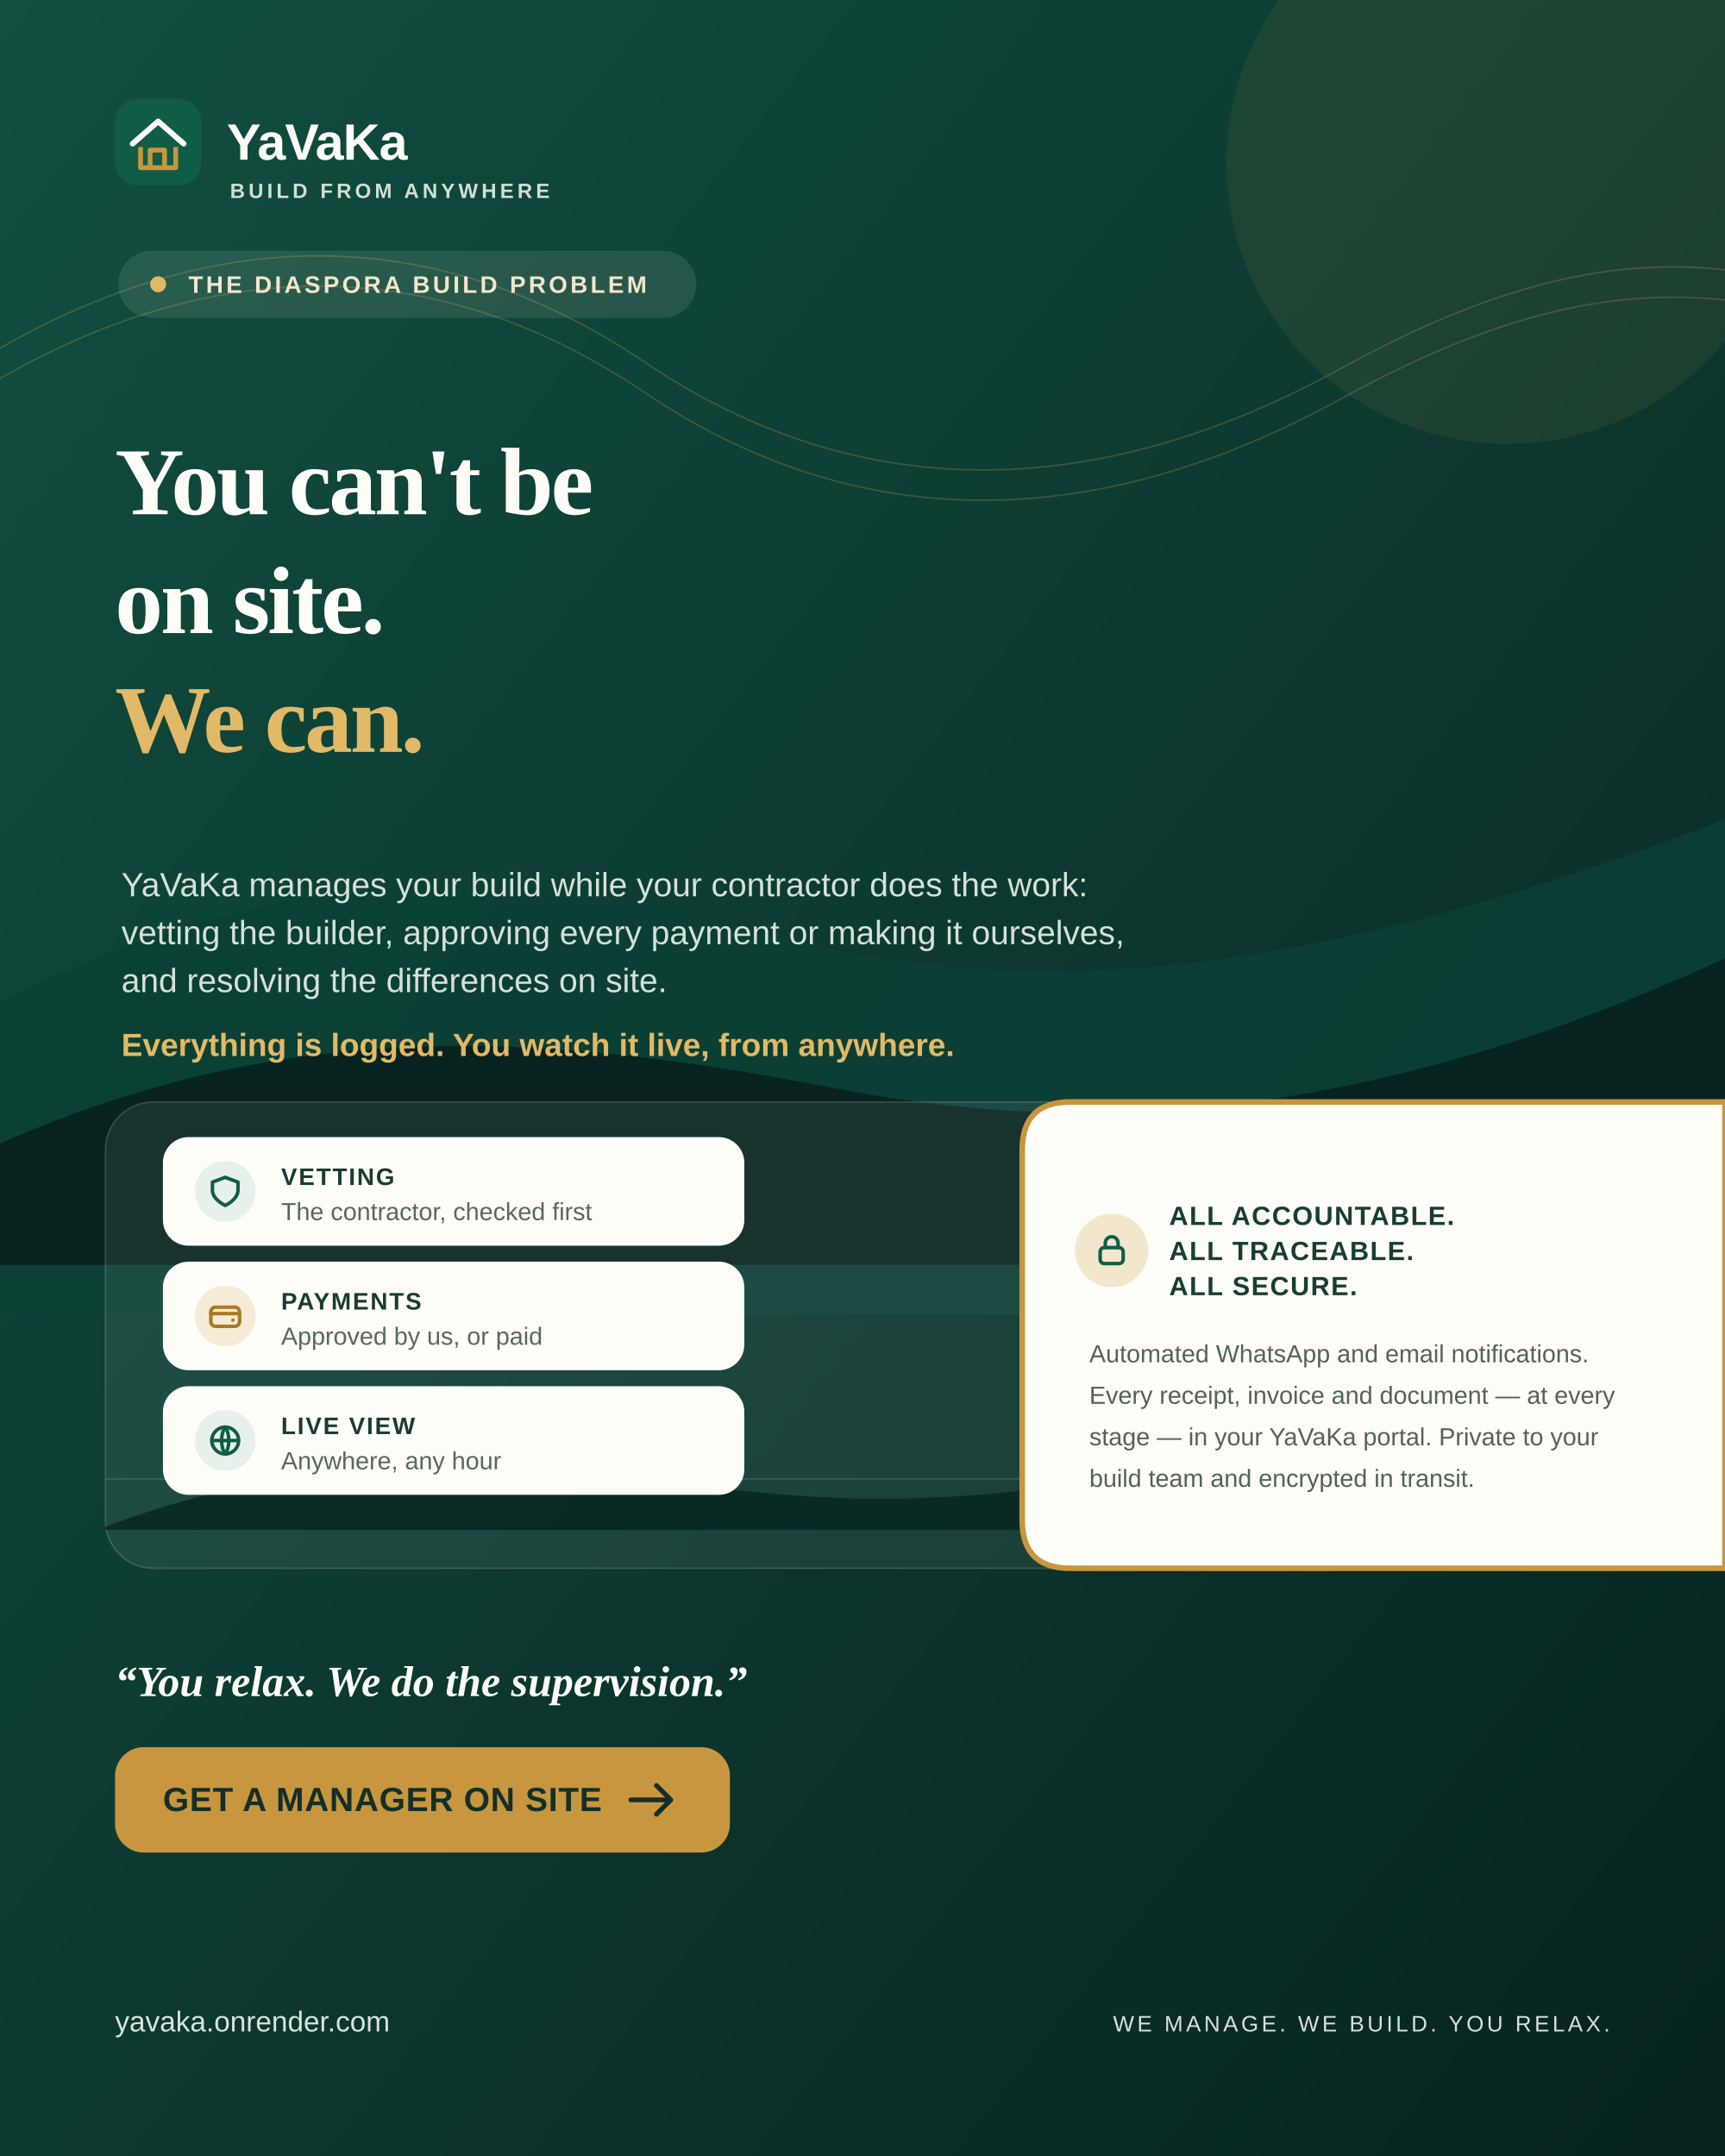
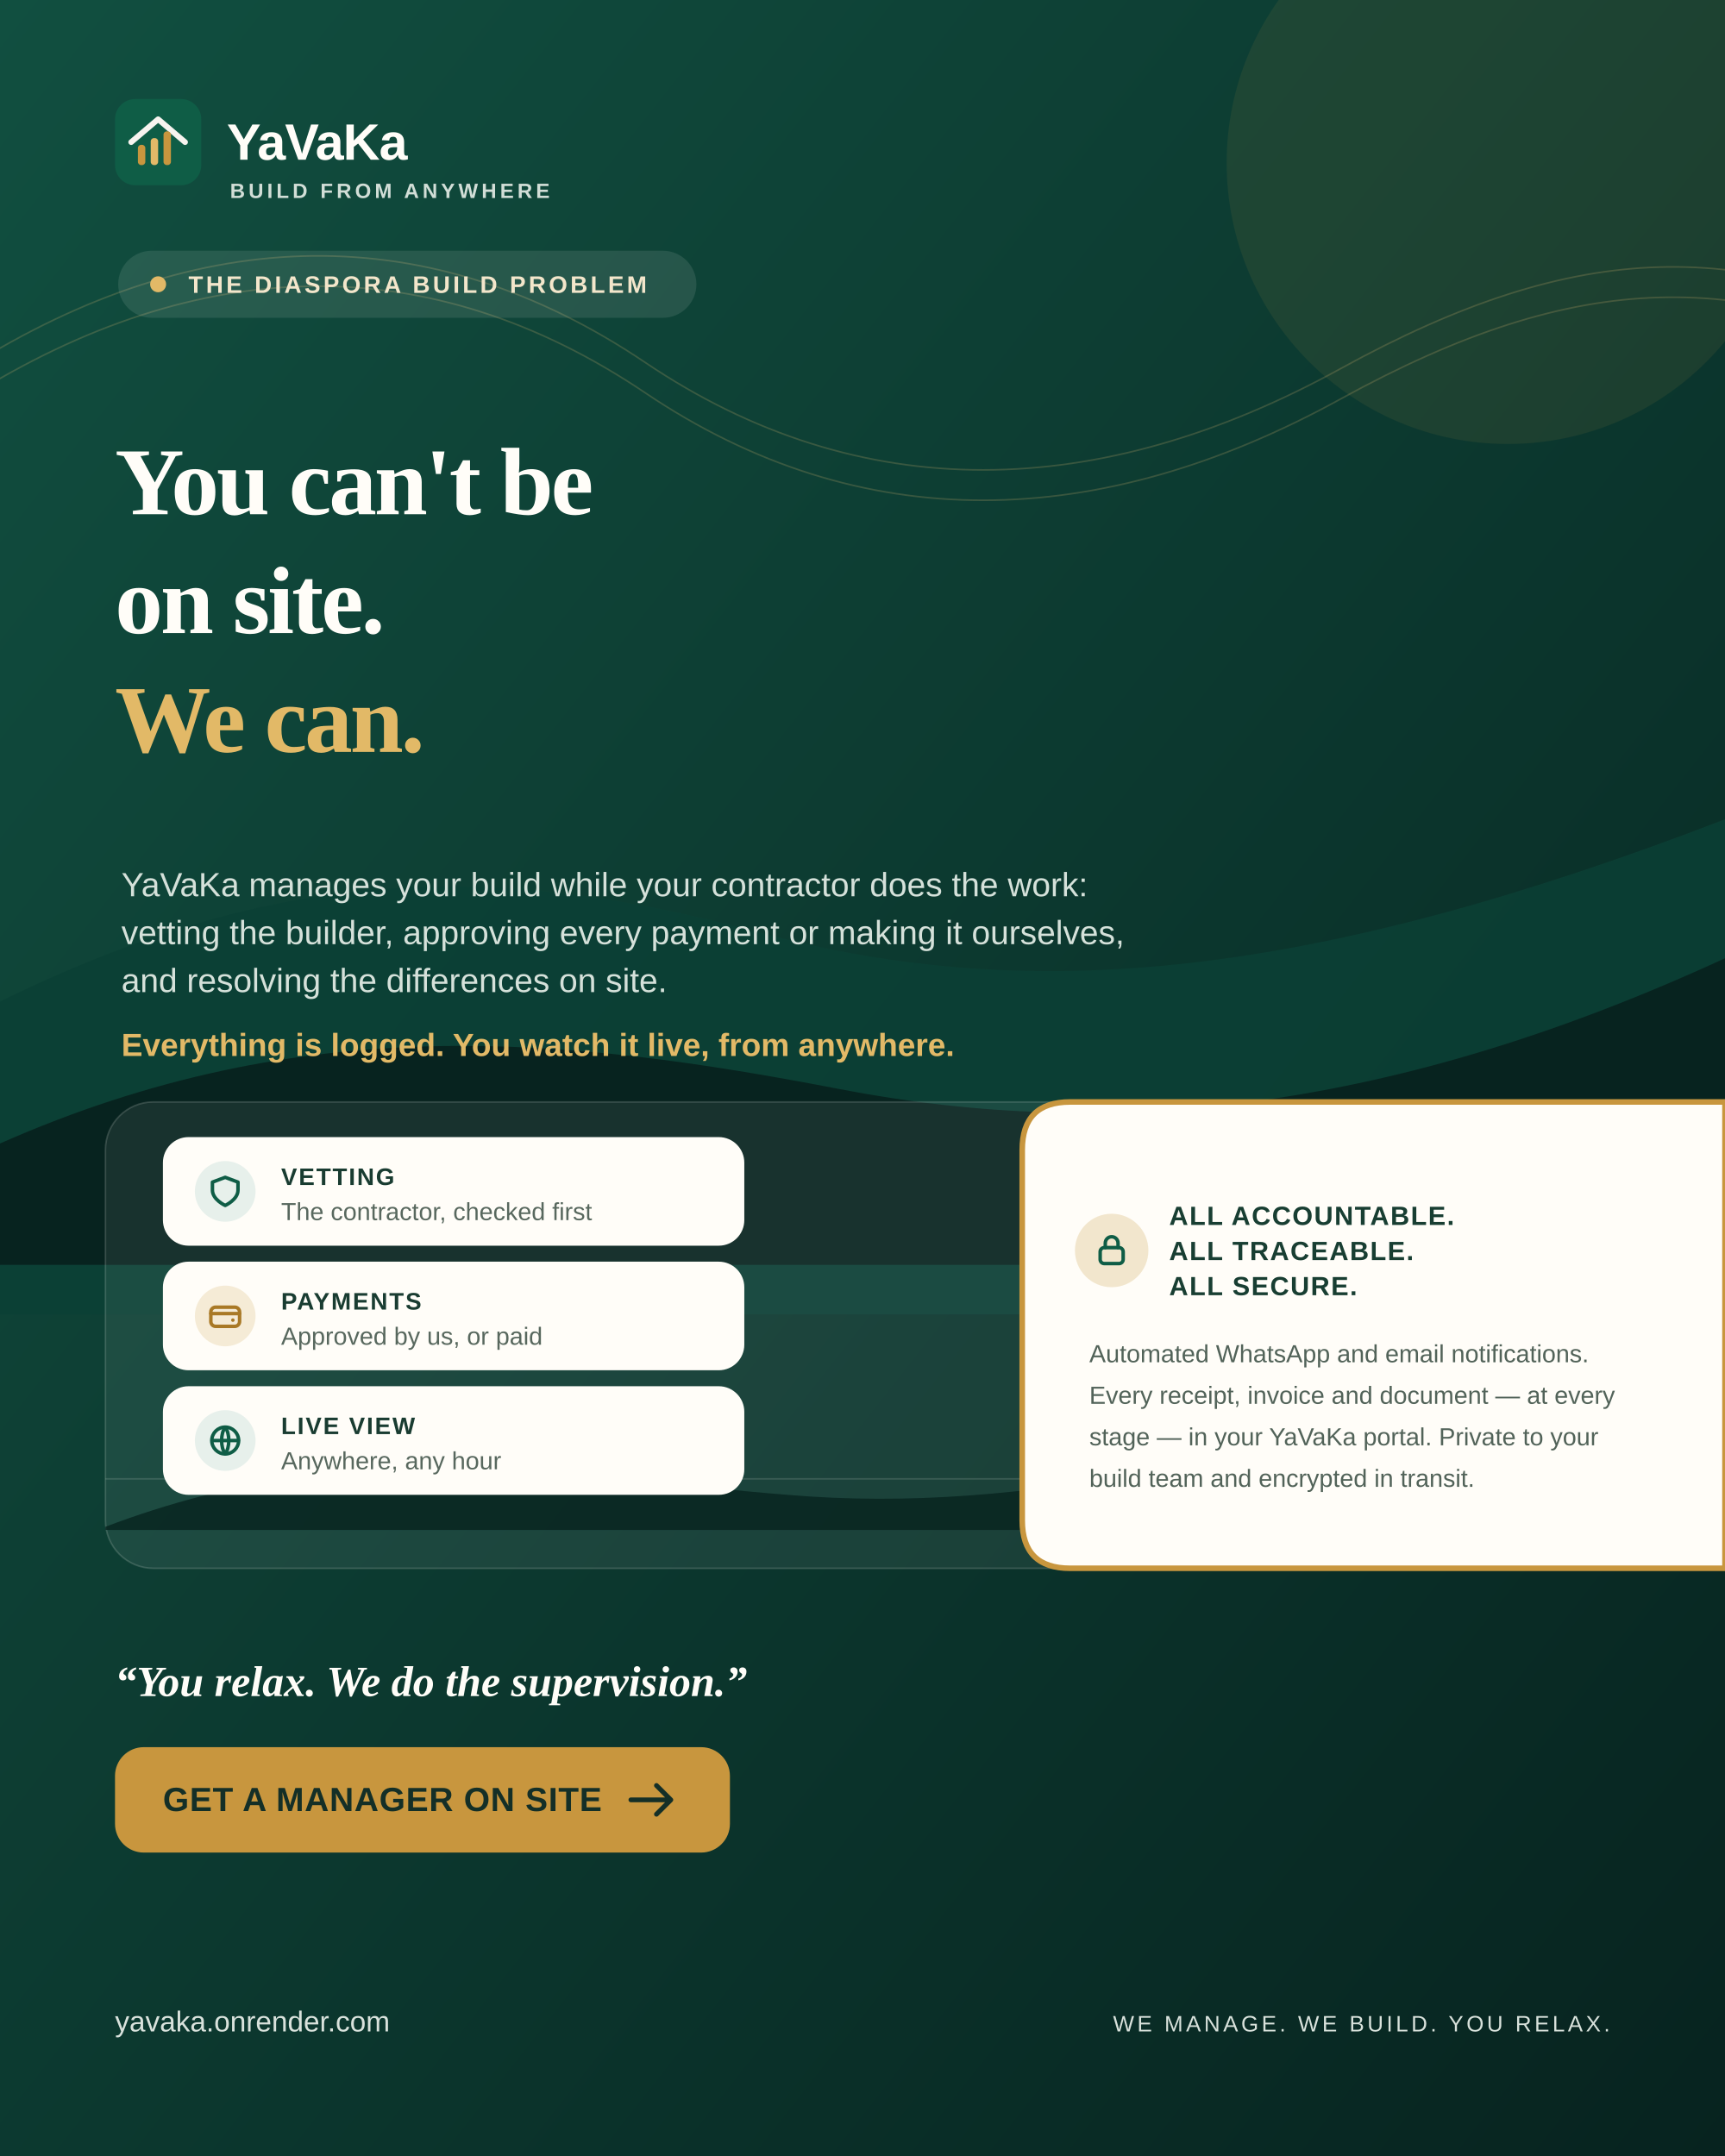
<svg xmlns="http://www.w3.org/2000/svg" width="1080" height="1350" viewBox="0 0 1080 1350" role="img" aria-labelledby="title desc">
  <defs>
    <linearGradient id="sky" x1="0" y1="0" x2="1" y2="1">
      <stop offset="0" stop-color="#114f40" />
      <stop offset="1" stop-color="#07231f" />
    </linearGradient>
    <linearGradient id="paper" x1="0" y1="0" x2="1" y2="1">
      <stop offset="0" stop-color="#fbf8f1" />
      <stop offset="1" stop-color="#ece6da" />
    </linearGradient>
    <filter id="shadow" x="-20%" y="-20%" width="140%" height="150%">
      <feDropShadow dx="0" dy="18" stdDeviation="18" flood-color="#16372d" flood-opacity=".15" />
    </filter>
  </defs>
  <rect x="0" y="0" width="1080" height="1350" fill="url(#sky)" />
  <circle cx="944" cy="102" r="176" fill="#c8963e" opacity=".09" />
  <path d="M0 627c172-84 305-89 476-43s347 28 604-71v310H0Z" fill="#0b4035" opacity=".85" />
  <path d="M0 716c190-84 355-67 526-34s348 13 554-82v192H0Z" fill="#07231f" />
  <g fill="none" stroke="#d8b36d" stroke-opacity=".22">
    <path d="M-20 230c145-91 289-94 424-3s284 87 435 4 253-82 387-15" />
    <path d="M-20 249c145-91 289-94 424-3s284 87 435 4 253-82 387-15" />
  </g>
-   <rect x="72" y="62" width="54" height="54" rx="14" fill="#0f5d46" />
-   <path d="m83 90 16-14 16 14" fill="none" stroke="#fffdf8" stroke-width="3.5" stroke-linecap="round" stroke-linejoin="round" />
-   <path d="M88 92v13h22V92M94 105V94h9v11" fill="none" stroke="#c8963e" stroke-width="3" stroke-linejoin="round" />
+   <rect x="72" y="62" width="54" height="54" rx="12.66" fill="#0F5D46" />
+   <path d="M82.12 89.0 L99.0 74.66 L115.88 89.0" fill="none" stroke="#F7F4EF" stroke-width="3.54" stroke-linecap="round" stroke-linejoin="round" />
+   <rect x="86.34" y="90.69" width="4.64" height="12.66" rx="2.02" fill="#C8963E" />
+   <rect x="94.36" y="86.47" width="4.64" height="16.88" rx="2.02" fill="#E3B968" />
+   <rect x="102.38" y="82.25" width="4.64" height="21.09" rx="2.02" fill="#C8963E" />
  <text x="142" y="100" fill="#fffdf8" font-family="Arial, Helvetica, sans-serif" font-size="32" font-weight="700" letter-spacing="-0.5">YaVaKa</text>
  <text x="144" y="124" fill="#d2ded7" font-family="Arial, Helvetica, sans-serif" font-size="13" font-weight="700" letter-spacing="2.2">BUILD FROM ANYWHERE</text>
  <rect x="74" y="157" width="362" height="42" rx="21.0" fill="#fffdf8" opacity="0.1" />
  <circle cx="99" cy="178.0" r="5" fill="#e2b967" />
  <text x="118" y="183.4" fill="#f3e6cb" font-family="Arial, Helvetica, sans-serif" font-size="15" font-weight="700" letter-spacing="1.8">THE DIASPORA BUILD PROBLEM</text>
  <text x="72" y="322" fill="#fffdf8" font-family="Georgia, 'Times New Roman', serif" font-size="60" font-weight="700" letter-spacing="-1.56">You can't be</text>
  <text x="72" y="396.4" fill="#fffdf8" font-family="Georgia, 'Times New Roman', serif" font-size="60" font-weight="700" letter-spacing="-1.56">on site.</text>
  <text x="72" y="470.8" fill="#e2b967" font-family="Georgia, 'Times New Roman', serif" font-size="60" font-weight="700" letter-spacing="-1.56">We can.</text>
  <text x="76" y="561.2" fill="#d5e1da" font-family="Arial, Helvetica, sans-serif" font-size="21" font-weight="400">YaVaKa manages your build while your contractor does the work:</text>
  <text x="76" y="591.2" fill="#d5e1da" font-family="Arial, Helvetica, sans-serif" font-size="21" font-weight="400">vetting the builder, approving every payment or making it ourselves,</text>
  <text x="76" y="621.2" fill="#d5e1da" font-family="Arial, Helvetica, sans-serif" font-size="21" font-weight="400">and resolving the differences on site.</text>
  <text x="76" y="661.2" fill="#e2b967" font-family="Arial, Helvetica, sans-serif" font-size="20" font-weight="700">Everything is logged. You watch it live, from anywhere.</text>
  <rect x="66" y="690" width="948" height="292" rx="30" fill="#ffffff" opacity="0.07" />
  <rect x="66" y="690" width="948" height="292" rx="30" fill="none" stroke="#fffdf8" stroke-width="1" opacity="0.16" />
  <path d="M66 926h948" stroke="#fffdf8" stroke-opacity=".13" />
  <path d="M66 956c161-61 287-31 427-20 152 13 294-27 521-81v103H66Z" fill="#07231f" opacity=".82" />
  <rect x="102" y="712" width="364" height="68" rx="16" fill="#fffdf8" />
  <circle cx="141" cy="746.0" r="19" fill="#e7f0eb" />
  <g transform="translate(129 734.0)" fill="none" stroke="#0f5d46" stroke-width="2.2" stroke-linecap="round" stroke-linejoin="round">
    <path d="M12 3.2l8 3v5c0 6-8 9.6-8 9.6S4 17.2 4 11.2v-5Z" />
  </g>
  <text x="176" y="742" fill="#193c31" font-family="Arial, Helvetica, sans-serif" font-size="15" font-weight="700" letter-spacing="1">VETTING</text>
  <text x="176" y="764" fill="#58685e" font-family="Arial, Helvetica, sans-serif" font-size="15.5" font-weight="400">The contractor, checked first</text>
  <rect x="102" y="790" width="364" height="68" rx="16" fill="#fffdf8" />
  <circle cx="141" cy="824.0" r="19" fill="#f5ebd6" />
  <g transform="translate(129 812.0)" fill="none" stroke="#a97926" stroke-width="2.2" stroke-linecap="round" stroke-linejoin="round">
    <rect x="3" y="6.5" width="18" height="12" rx="3" />
    <path d="M3 10.5h18" />
    <circle cx="16.8" cy="14.6" r="1.1" fill="#a97926" stroke="none" />
  </g>
  <text x="176" y="820" fill="#193c31" font-family="Arial, Helvetica, sans-serif" font-size="15" font-weight="700" letter-spacing="1">PAYMENTS</text>
  <text x="176" y="842" fill="#58685e" font-family="Arial, Helvetica, sans-serif" font-size="15.5" font-weight="400">Approved by us, or paid</text>
  <rect x="102" y="868" width="364" height="68" rx="16" fill="#fffdf8" />
  <circle cx="141" cy="902.0" r="19" fill="#e7f0eb" />
  <g transform="translate(129 890.0)" fill="none" stroke="#0f5d46" stroke-width="2.2" stroke-linecap="round" stroke-linejoin="round">
    <circle cx="12" cy="12" r="8.4" />
    <path d="M3.8 12h16.4M12 3.8c3 3.6 3 12.8 0 16.4-3-3.6-3-12.8 0-16.4Z" />
  </g>
  <text x="176" y="898" fill="#193c31" font-family="Arial, Helvetica, sans-serif" font-size="15" font-weight="700" letter-spacing="1">LIVE VIEW</text>
  <text x="176" y="920" fill="#58685e" font-family="Arial, Helvetica, sans-serif" font-size="15.5" font-weight="400">Anywhere, any hour</text>
  <path d="M1080 690 H670 Q640 690 640 720 V952 Q640 982 670 982 H1080 Z" fill="#fffdf8" stroke="#c8963e" stroke-width="3.5" />
  <circle cx="696" cy="783.0" r="23" fill="#f2e6cd" />
  <g transform="translate(684 771.0)" fill="none" stroke="#0f5d46" stroke-width="2.2" stroke-linecap="round" stroke-linejoin="round">
    <rect x="4.8" y="10.2" width="14.4" height="10" rx="2.6" />
    <path d="M8 10.2V7.4a4 4 0 0 1 8 0v2.8" />
  </g>
  <text x="732" y="767.0" fill="#183e32" font-family="Arial, Helvetica, sans-serif" font-size="16.5" font-weight="700" letter-spacing="0.8">ALL ACCOUNTABLE.</text>
  <text x="732" y="789.0" fill="#183e32" font-family="Arial, Helvetica, sans-serif" font-size="16.5" font-weight="700" letter-spacing="0.8">ALL TRACEABLE.</text>
  <text x="732" y="811.0" fill="#183e32" font-family="Arial, Helvetica, sans-serif" font-size="16.5" font-weight="700" letter-spacing="0.8">ALL SECURE.</text>
  <text x="682" y="853.0" fill="#526359" font-family="Arial, Helvetica, sans-serif" font-size="15.5" font-weight="400">Automated WhatsApp and email notifications.</text>
  <text x="682" y="879.0" fill="#526359" font-family="Arial, Helvetica, sans-serif" font-size="15.5" font-weight="400">Every receipt, invoice and document — at every</text>
  <text x="682" y="905.0" fill="#526359" font-family="Arial, Helvetica, sans-serif" font-size="15.5" font-weight="400">stage — in your YaVaKa portal. Private to your</text>
  <text x="682" y="931.0" fill="#526359" font-family="Arial, Helvetica, sans-serif" font-size="15.5" font-weight="400">build team and encrypted in transit.</text>
  <text x="72" y="1062" fill="#fffdf8" font-family="Georgia, 'Times New Roman', serif" font-size="27" font-weight="700" font-style="italic">“You relax. We do the supervision.”</text>
  <rect x="72" y="1094" width="385" height="66" rx="18" fill="#c8963e" />
  <text x="102" y="1134.0" fill="#142f27" font-family="Arial, Helvetica, sans-serif" font-size="21" font-weight="700" letter-spacing="0.4">GET A MANAGER ON SITE</text>
  <path d="M395 1127.0h25m-9-9 9 9-9 9" fill="none" stroke="#142f27" stroke-width="3" stroke-linecap="round" stroke-linejoin="round" />
  <text x="72" y="1272" fill="#d9e2dc" font-family="Arial, Helvetica, sans-serif" font-size="18" font-weight="400">yavaka.onrender.com</text>
  <text x="1008" y="1272" fill="#d9e2dc" font-family="Arial, Helvetica, sans-serif" font-size="14" font-weight="400" letter-spacing="1.9" text-anchor="end">WE MANAGE. WE BUILD. YOU RELAX.</text>
</svg>
